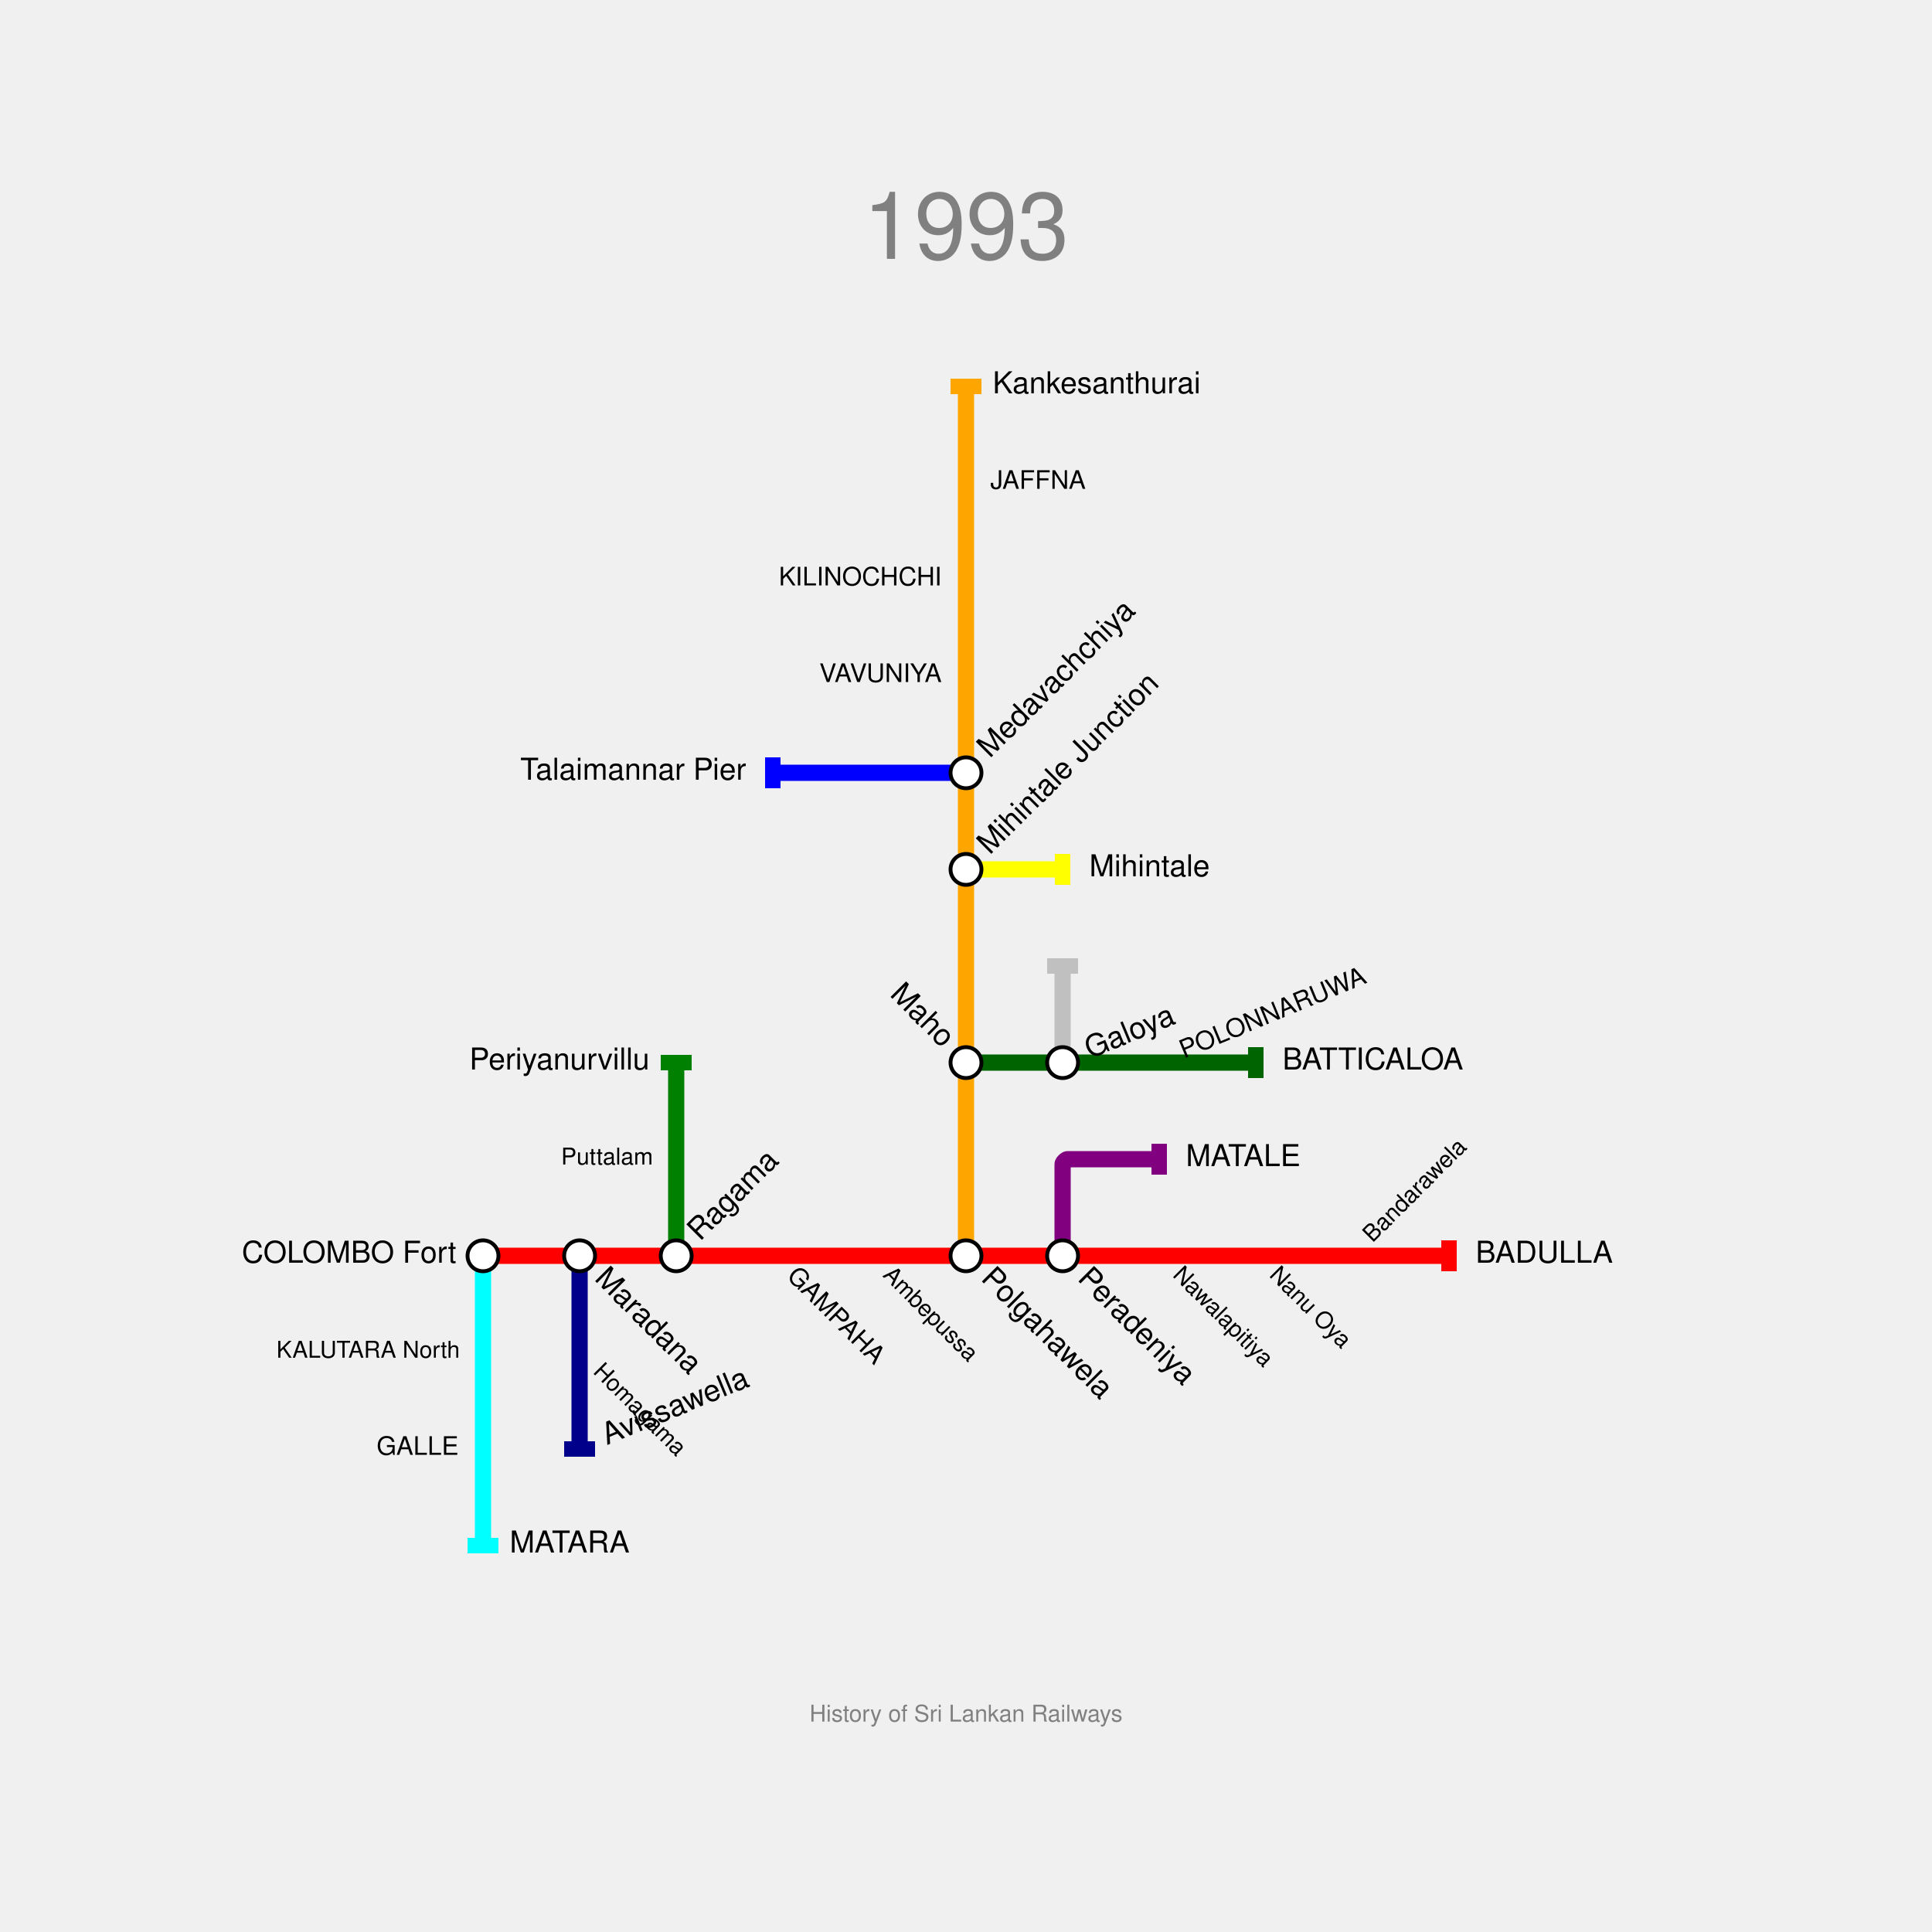
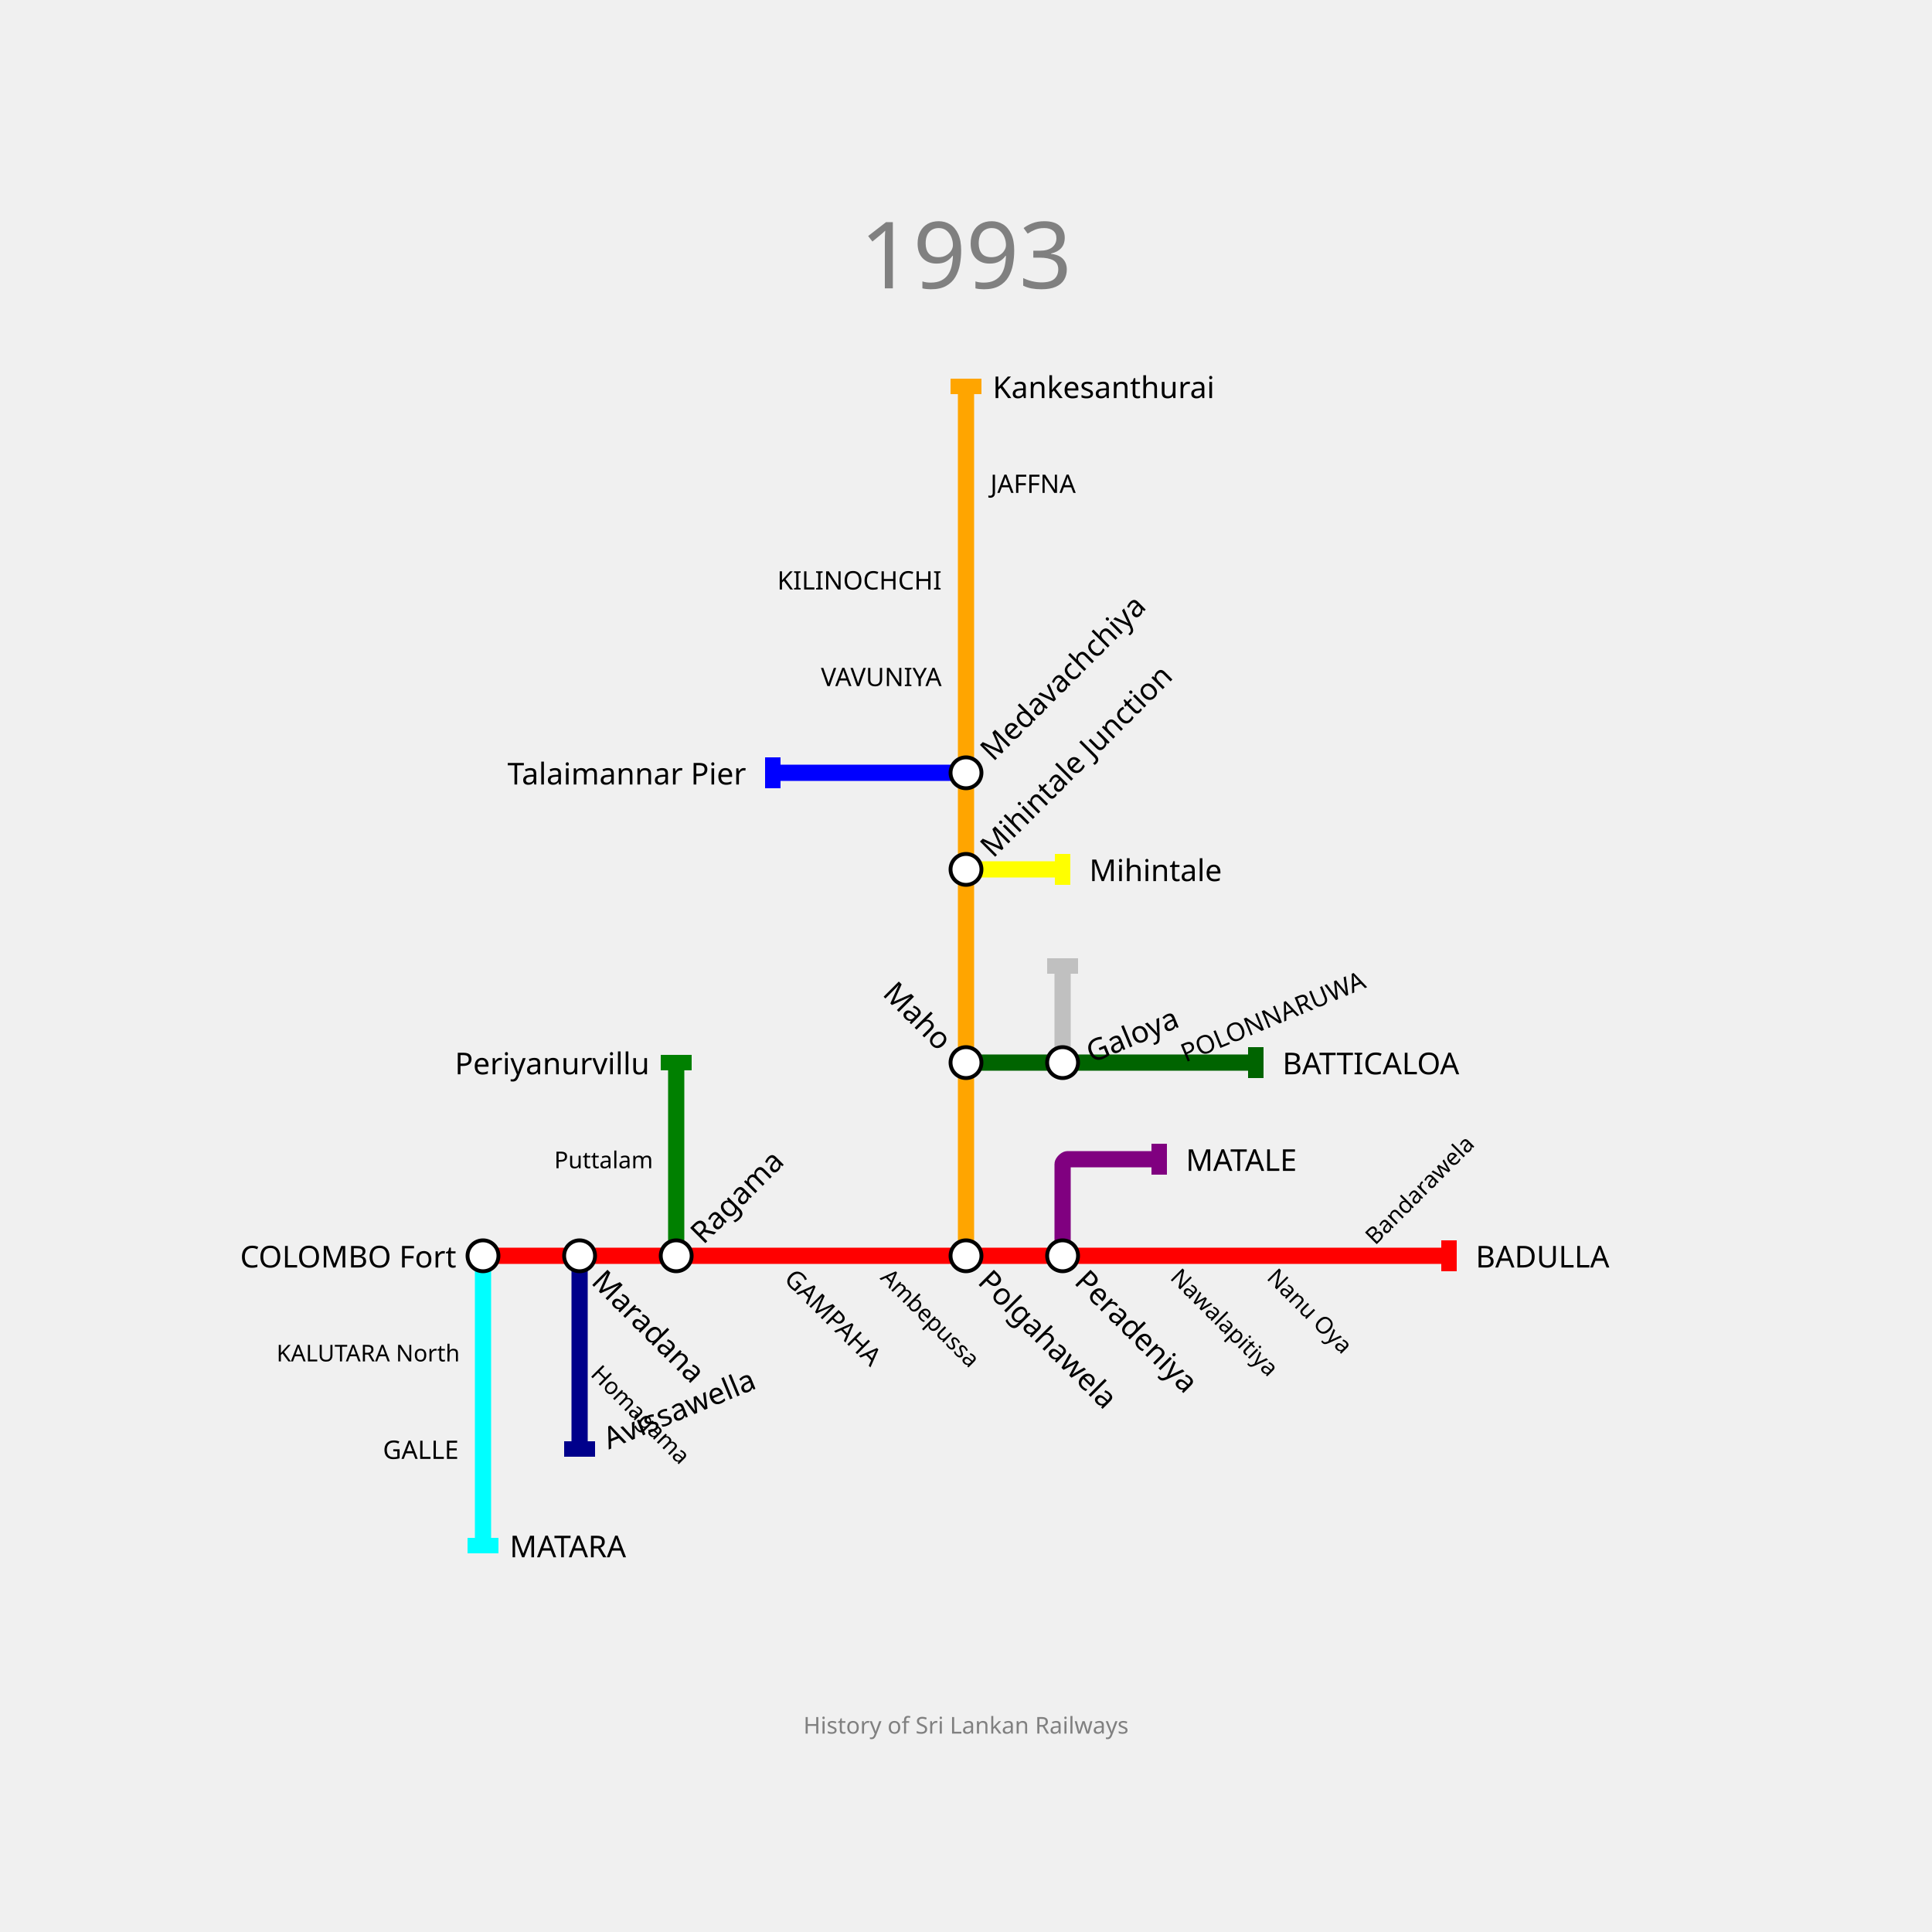
<svg xmlns="http://www.w3.org/2000/svg" width="1000" height="1000" padding="200">
-   <text fill="gray" stroke="none" font-size="48" font-family="Helvetica" x="500.0" y="112.0" text-anchor="middle" dominant-baseline="hanging">1993</text>
-   <text fill="gray" stroke="none" font-size="12" font-family="Helvetica" x="500.0" y="888.0" text-anchor="middle" dominant-baseline="text-top">History of Sri Lankan Railways</text>
+   <text fill="gray" stroke="none" font-size="48" font-family="trebuchet ms" x="500.0" y="112.0" text-anchor="middle" dominant-baseline="hanging">1993</text>
+   <text fill="gray" stroke="none" font-size="12" font-family="trebuchet ms" x="500.0" y="888.0" text-anchor="middle" dominant-baseline="text-top">History of Sri Lankan Railways</text>
  <g>
    <path fill="none" stroke-width="8.4" stroke-opacity="1" d="M 250.0,650.0 L 300.0,650.0 L 350.0,650.0 L 400.0,650.0 L 450.0,650.0 L 500.0,650.0 L 550.0,650.0 L 600.0,650.0 L 650.0,650.0 L 700.0,650.0 L 750.0,650.0" stroke="red" />
    <rect stroke="none" fill-opacity="1" x="746" y="642" width="8" height="16" fill="red" />
  </g>
  <g>
    <path fill="none" stroke-width="8.4" stroke-opacity="1" d="M 250.0,650.0 L 250.0,700.0 L 250.0,750.0 L 250.0,800.0" stroke="cyan" />
    <rect stroke="none" fill-opacity="1" x="242" y="796" width="16" height="8" fill="cyan" />
  </g>
  <g>
    <path fill="none" stroke-width="8.4" stroke-opacity="1" d="M 500.0,650.0 L 500.0,600.0 L 500.0,550.0 L 500.0,500.0 L 500.0,450.0 L 500.0,400.0 L 500.0,350.0 L 500.0,300.0 L 500.0,250.0 L 500.0,200.0" stroke="orange" />
    <rect stroke="none" fill-opacity="1" x="492" y="196" width="16" height="8" fill="orange" />
  </g>
  <g>
    <path fill="none" stroke-width="8.4" stroke-opacity="1" d="M 300.0,650.0 L 300.0,700.0 L 300.0,750.0" stroke="darkblue" />
    <rect stroke="none" fill-opacity="1" x="292" y="746" width="16" height="8" fill="darkblue" />
  </g>
  <g>
    <path fill="none" stroke-width="8.4" stroke-opacity="1" d="M 350.0,650.0 L 350.0,600.0 L 350.0,550.0" stroke="green" />
    <rect stroke="none" fill-opacity="1" x="342" y="546" width="16" height="8" fill="green" />
  </g>
  <g>
    <path fill="none" stroke-width="8.4" stroke-opacity="1" d="M 550.0,650.0 L 550.0,602.5 C 550.0,601.667 551.667,600.0 552.5,600.0 L 600.0,600.0" stroke="purple" />
    <rect stroke="none" fill-opacity="1" x="596" y="592" width="8" height="16" fill="purple" />
  </g>
  <g>
    <path fill="none" stroke-width="8.4" stroke-opacity="1" d="M 500.0,450.0 L 550.0,450.0" stroke="yellow" />
    <rect stroke="none" fill-opacity="1" x="546" y="442" width="8" height="16" fill="yellow" />
  </g>
  <g>
    <path fill="none" stroke-width="8.4" stroke-opacity="1" d="M 500.0,400.0 L 450.0,400.0 L 400.0,400.0" stroke="blue" />
    <rect stroke="none" fill-opacity="1" x="396" y="392" width="8" height="16" fill="blue" />
  </g>
  <g>
    <path fill="none" stroke-width="8.4" stroke-opacity="1" d="M 500.0,550.0 L 550.0,550.0 L 600.0,550.0 L 650.0,550.0" stroke="darkgreen" />
    <rect stroke="none" fill-opacity="1" x="646" y="542" width="8" height="16" fill="darkgreen" />
  </g>
  <g>
    <path fill="none" stroke-width="8.4" stroke-opacity="1" d="M 550.0,550.0 L 550.0,500.0" stroke="silver" />
    <rect stroke="none" fill-opacity="1" x="542" y="496" width="16" height="8" fill="silver" />
  </g>
  <g>
    <circle r="8" fill="white" stroke="black" stroke-width="2.0" cx="250" cy="650" />
-     <text fill="black" stroke="none" font-size="15.6" font-family="Helvetica" font-weight="100" text-anchor="end" dominant-baseline="central" x="236.2" y="650" transform="translate(250,650) rotate(0) translate(-250,-650)">COLOMBO Fort</text>
+     <text fill="black" stroke="none" font-size="15.6" font-family="trebuchet ms" font-weight="100" text-anchor="end" dominant-baseline="central" x="236.2" y="650" transform="translate(250,650) rotate(0) translate(-250,-650)">COLOMBO Fort</text>
  </g>
  <g>
    <circle r="8" fill="white" stroke="black" stroke-width="2.0" cx="300" cy="650" />
-     <text fill="black" stroke="none" font-size="15.6" font-family="Helvetica" font-weight="100" text-anchor="start" dominant-baseline="central" x="313.8" y="650" transform="translate(300,650) rotate(-315) translate(-300,-650)">Maradana</text>
+     <text fill="black" stroke="none" font-size="15.6" font-family="trebuchet ms" font-weight="100" text-anchor="start" dominant-baseline="central" x="313.8" y="650" transform="translate(300,650) rotate(-315) translate(-300,-650)">Maradana</text>
  </g>
  <g>
    <circle r="8" fill="white" stroke="black" stroke-width="2.0" cx="350" cy="650" />
-     <text fill="black" stroke="none" font-size="15.6" font-family="Helvetica" font-weight="100" text-anchor="start" dominant-baseline="central" x="363.8" y="650" transform="translate(350,650) rotate(-45) translate(-350,-650)">Ragama</text>
+     <text fill="black" stroke="none" font-size="15.6" font-family="trebuchet ms" font-weight="100" text-anchor="start" dominant-baseline="central" x="363.8" y="650" transform="translate(350,650) rotate(-45) translate(-350,-650)">Ragama</text>
  </g>
  <g>
    <circle r="8" fill="white" stroke="black" stroke-width="2.0" cx="500" cy="650" />
-     <text fill="black" stroke="none" font-size="15.6" font-family="Helvetica" font-weight="100" text-anchor="start" dominant-baseline="central" x="513.8" y="650" transform="translate(500,650) rotate(-315) translate(-500,-650)">Polgahawela</text>
+     <text fill="black" stroke="none" font-size="15.6" font-family="trebuchet ms" font-weight="100" text-anchor="start" dominant-baseline="central" x="513.8" y="650" transform="translate(500,650) rotate(-315) translate(-500,-650)">Polgahawela</text>
  </g>
  <g>
    <circle r="8" fill="white" stroke="black" stroke-width="2.0" cx="550" cy="650" />
-     <text fill="black" stroke="none" font-size="15.6" font-family="Helvetica" font-weight="100" text-anchor="start" dominant-baseline="central" x="563.8" y="650" transform="translate(550,650) rotate(-315) translate(-550,-650)">Peradeniya</text>
+     <text fill="black" stroke="none" font-size="15.6" font-family="trebuchet ms" font-weight="100" text-anchor="start" dominant-baseline="central" x="563.8" y="650" transform="translate(550,650) rotate(-315) translate(-550,-650)">Peradeniya</text>
  </g>
  <g>
-     <text fill="black" stroke="none" font-size="15.6" font-family="Helvetica" font-weight="100" text-anchor="start" dominant-baseline="central" x="763.8" y="650" transform="translate(750,650) rotate(0) translate(-750,-650)">BADULLA</text>
+     <text fill="black" stroke="none" font-size="15.6" font-family="trebuchet ms" font-weight="100" text-anchor="start" dominant-baseline="central" x="763.8" y="650" transform="translate(750,650) rotate(0) translate(-750,-650)">BADULLA</text>
  </g>
  <g>
-     <text fill="black" stroke="none" font-size="15.6" font-family="Helvetica" font-weight="100" text-anchor="start" dominant-baseline="central" x="263.8" y="800" transform="translate(250,800) rotate(0) translate(-250,-800)">MATARA</text>
+     <text fill="black" stroke="none" font-size="15.6" font-family="trebuchet ms" font-weight="100" text-anchor="start" dominant-baseline="central" x="263.8" y="800" transform="translate(250,800) rotate(0) translate(-250,-800)">MATARA</text>
  </g>
  <g>
    <circle r="8" fill="white" stroke="black" stroke-width="2.0" cx="500" cy="550" />
-     <text fill="black" stroke="none" font-size="15.6" font-family="Helvetica" font-weight="100" text-anchor="end" dominant-baseline="central" x="486.2" y="550" transform="translate(500,550) rotate(45) translate(-500,-550)">Maho</text>
+     <text fill="black" stroke="none" font-size="15.6" font-family="trebuchet ms" font-weight="100" text-anchor="end" dominant-baseline="central" x="486.2" y="550" transform="translate(500,550) rotate(45) translate(-500,-550)">Maho</text>
  </g>
  <g>
    <circle r="8" fill="white" stroke="black" stroke-width="2.0" cx="500" cy="450" />
-     <text fill="black" stroke="none" font-size="15.6" font-family="Helvetica" font-weight="100" text-anchor="start" dominant-baseline="central" x="513.8" y="450" transform="translate(500,450) rotate(-45) translate(-500,-450)">Mihintale Junction</text>
+     <text fill="black" stroke="none" font-size="15.6" font-family="trebuchet ms" font-weight="100" text-anchor="start" dominant-baseline="central" x="513.8" y="450" transform="translate(500,450) rotate(-45) translate(-500,-450)">Mihintale Junction</text>
  </g>
  <g>
    <circle r="8" fill="white" stroke="black" stroke-width="2.0" cx="500" cy="400" />
-     <text fill="black" stroke="none" font-size="15.6" font-family="Helvetica" font-weight="100" text-anchor="start" dominant-baseline="central" x="513.8" y="400" transform="translate(500,400) rotate(-45) translate(-500,-400)">Medavachchiya</text>
+     <text fill="black" stroke="none" font-size="15.6" font-family="trebuchet ms" font-weight="100" text-anchor="start" dominant-baseline="central" x="513.8" y="400" transform="translate(500,400) rotate(-45) translate(-500,-400)">Medavachchiya</text>
  </g>
  <g>
-     <text fill="black" stroke="none" font-size="15.6" font-family="Helvetica" font-weight="100" text-anchor="start" dominant-baseline="central" x="513.8" y="200" transform="translate(500,200) rotate(0) translate(-500,-200)">Kankesanthurai</text>
+     <text fill="black" stroke="none" font-size="15.6" font-family="trebuchet ms" font-weight="100" text-anchor="start" dominant-baseline="central" x="513.8" y="200" transform="translate(500,200) rotate(0) translate(-500,-200)">Kankesanthurai</text>
  </g>
  <g>
-     <text fill="black" stroke="none" font-size="15.6" font-family="Helvetica" font-weight="100" text-anchor="start" dominant-baseline="central" x="313.8" y="750" transform="translate(300,750) rotate(-22.5) translate(-300,-750)">Avissawella</text>
+     <text fill="black" stroke="none" font-size="15.6" font-family="trebuchet ms" font-weight="100" text-anchor="start" dominant-baseline="central" x="313.8" y="750" transform="translate(300,750) rotate(-22.5) translate(-300,-750)">Avissawella</text>
  </g>
  <g>
-     <text fill="black" stroke="none" font-size="15.6" font-family="Helvetica" font-weight="100" text-anchor="end" dominant-baseline="central" x="336.2" y="550" transform="translate(350,550) rotate(0) translate(-350,-550)">Periyanurvillu</text>
+     <text fill="black" stroke="none" font-size="15.6" font-family="trebuchet ms" font-weight="100" text-anchor="end" dominant-baseline="central" x="336.2" y="550" transform="translate(350,550) rotate(0) translate(-350,-550)">Periyanurvillu</text>
  </g>
  <g>
-     <text fill="black" stroke="none" font-size="15.6" font-family="Helvetica" font-weight="100" text-anchor="start" dominant-baseline="central" x="613.8" y="600" transform="translate(600,600) rotate(0) translate(-600,-600)">MATALE</text>
+     <text fill="black" stroke="none" font-size="15.6" font-family="trebuchet ms" font-weight="100" text-anchor="start" dominant-baseline="central" x="613.8" y="600" transform="translate(600,600) rotate(0) translate(-600,-600)">MATALE</text>
  </g>
  <g>
-     <text fill="black" stroke="none" font-size="15.6" font-family="Helvetica" font-weight="100" text-anchor="start" dominant-baseline="central" x="563.8" y="450" transform="translate(550,450) rotate(0) translate(-550,-450)">Mihintale</text>
+     <text fill="black" stroke="none" font-size="15.6" font-family="trebuchet ms" font-weight="100" text-anchor="start" dominant-baseline="central" x="563.8" y="450" transform="translate(550,450) rotate(0) translate(-550,-450)">Mihintale</text>
  </g>
  <g>
-     <text fill="black" stroke="none" font-size="15.6" font-family="Helvetica" font-weight="100" text-anchor="end" dominant-baseline="central" x="386.2" y="400" transform="translate(400,400) rotate(0) translate(-400,-400)">Talaimannar Pier</text>
+     <text fill="black" stroke="none" font-size="15.6" font-family="trebuchet ms" font-weight="100" text-anchor="end" dominant-baseline="central" x="386.2" y="400" transform="translate(400,400) rotate(0) translate(-400,-400)">Talaimannar Pier</text>
  </g>
  <g>
    <circle r="8" fill="white" stroke="black" stroke-width="2.0" cx="550" cy="550" />
-     <text fill="black" stroke="none" font-size="15.6" font-family="Helvetica" font-weight="100" text-anchor="start" dominant-baseline="central" x="563.8" y="550" transform="translate(550,550) rotate(-22.5) translate(-550,-550)">Galoya</text>
+     <text fill="black" stroke="none" font-size="15.6" font-family="trebuchet ms" font-weight="100" text-anchor="start" dominant-baseline="central" x="563.8" y="550" transform="translate(550,550) rotate(-22.5) translate(-550,-550)">Galoya</text>
  </g>
  <g>
-     <text fill="black" stroke="none" font-size="15.6" font-family="Helvetica" font-weight="100" text-anchor="start" dominant-baseline="central" x="663.8" y="550" transform="translate(650,550) rotate(0) translate(-650,-550)">BATTICALOA</text>
+     <text fill="black" stroke="none" font-size="15.6" font-family="trebuchet ms" font-weight="100" text-anchor="start" dominant-baseline="central" x="663.8" y="550" transform="translate(650,550) rotate(0) translate(-650,-550)">BATTICALOA</text>
  </g>
  <g />
  <g>
-     <text fill="black" stroke="none" font-size="13.2" font-family="Helvetica" font-weight="100" text-anchor="start" dominant-baseline="central" x="412.6" y="650" transform="translate(400,650) rotate(-315) translate(-400,-650)">GAMPAHA</text>
+     <text fill="black" stroke="none" font-size="13.2" font-family="trebuchet ms" font-weight="100" text-anchor="start" dominant-baseline="central" x="412.6" y="650" transform="translate(400,650) rotate(-315) translate(-400,-650)">GAMPAHA</text>
  </g>
  <g>
-     <text fill="black" stroke="none" font-size="13.2" font-family="Helvetica" font-weight="100" text-anchor="end" dominant-baseline="central" x="237.4" y="750" transform="translate(250,750) rotate(0) translate(-250,-750)">GALLE</text>
+     <text fill="black" stroke="none" font-size="13.2" font-family="trebuchet ms" font-weight="100" text-anchor="end" dominant-baseline="central" x="237.4" y="750" transform="translate(250,750) rotate(0) translate(-250,-750)">GALLE</text>
  </g>
  <g />
  <g />
  <g>
-     <text fill="black" stroke="none" font-size="13.2" font-family="Helvetica" font-weight="100" text-anchor="end" dominant-baseline="central" x="487.4" y="350" transform="translate(500,350) rotate(0) translate(-500,-350)">VAVUNIYA</text>
+     <text fill="black" stroke="none" font-size="13.2" font-family="trebuchet ms" font-weight="100" text-anchor="end" dominant-baseline="central" x="487.4" y="350" transform="translate(500,350) rotate(0) translate(-500,-350)">VAVUNIYA</text>
  </g>
  <g>
-     <text fill="black" stroke="none" font-size="13.2" font-family="Helvetica" font-weight="100" text-anchor="end" dominant-baseline="central" x="487.4" y="300" transform="translate(500,300) rotate(0) translate(-500,-300)">KILINOCHCHI</text>
+     <text fill="black" stroke="none" font-size="13.2" font-family="trebuchet ms" font-weight="100" text-anchor="end" dominant-baseline="central" x="487.4" y="300" transform="translate(500,300) rotate(0) translate(-500,-300)">KILINOCHCHI</text>
  </g>
  <g>
-     <text fill="black" stroke="none" font-size="13.2" font-family="Helvetica" font-weight="100" text-anchor="start" dominant-baseline="central" x="512.6" y="250" transform="translate(500,250) rotate(0) translate(-500,-250)">JAFFNA</text>
+     <text fill="black" stroke="none" font-size="13.2" font-family="trebuchet ms" font-weight="100" text-anchor="start" dominant-baseline="central" x="512.6" y="250" transform="translate(500,250) rotate(0) translate(-500,-250)">JAFFNA</text>
  </g>
  <g />
  <g />
  <g>
-     <text fill="black" stroke="none" font-size="13.2" font-family="Helvetica" font-weight="100" text-anchor="start" dominant-baseline="central" x="612.6" y="550" transform="translate(600,550) rotate(-22.5) translate(-600,-550)">POLONNARUWA</text>
+     <text fill="black" stroke="none" font-size="13.2" font-family="trebuchet ms" font-weight="100" text-anchor="start" dominant-baseline="central" x="612.6" y="550" transform="translate(600,550) rotate(-22.5) translate(-600,-550)">POLONNARUWA</text>
  </g>
  <g>
-     <text fill="black" stroke="none" font-size="12" font-family="Helvetica" font-weight="100" text-anchor="start" dominant-baseline="central" x="462.0" y="650" transform="translate(450,650) rotate(-315) translate(-450,-650)">Ambepussa</text>
+     <text fill="black" stroke="none" font-size="12" font-family="trebuchet ms" font-weight="100" text-anchor="start" dominant-baseline="central" x="462.0" y="650" transform="translate(450,650) rotate(-315) translate(-450,-650)">Ambepussa</text>
  </g>
  <g>
-     <text fill="black" stroke="none" font-size="12" font-family="Helvetica" font-weight="100" text-anchor="start" dominant-baseline="central" x="612.0" y="650" transform="translate(600,650) rotate(-315) translate(-600,-650)">Nawalapitiya</text>
+     <text fill="black" stroke="none" font-size="12" font-family="trebuchet ms" font-weight="100" text-anchor="start" dominant-baseline="central" x="612.0" y="650" transform="translate(600,650) rotate(-315) translate(-600,-650)">Nawalapitiya</text>
  </g>
  <g>
-     <text fill="black" stroke="none" font-size="12" font-family="Helvetica" font-weight="100" text-anchor="start" dominant-baseline="central" x="662.0" y="650" transform="translate(650,650) rotate(-315) translate(-650,-650)">Nanu Oya</text>
+     <text fill="black" stroke="none" font-size="12" font-family="trebuchet ms" font-weight="100" text-anchor="start" dominant-baseline="central" x="662.0" y="650" transform="translate(650,650) rotate(-315) translate(-650,-650)">Nanu Oya</text>
  </g>
  <g>
-     <text fill="black" stroke="none" font-size="12" font-family="Helvetica" font-weight="100" text-anchor="start" dominant-baseline="central" x="712.0" y="650" transform="translate(700,650) rotate(-45) translate(-700,-650)">Bandarawela</text>
+     <text fill="black" stroke="none" font-size="12" font-family="trebuchet ms" font-weight="100" text-anchor="start" dominant-baseline="central" x="712.0" y="650" transform="translate(700,650) rotate(-45) translate(-700,-650)">Bandarawela</text>
  </g>
  <g>
-     <text fill="black" stroke="none" font-size="12" font-family="Helvetica" font-weight="100" text-anchor="end" dominant-baseline="central" x="238.0" y="700" transform="translate(250,700) rotate(0) translate(-250,-700)">KALUTARA North</text>
+     <text fill="black" stroke="none" font-size="12" font-family="trebuchet ms" font-weight="100" text-anchor="end" dominant-baseline="central" x="238.0" y="700" transform="translate(250,700) rotate(0) translate(-250,-700)">KALUTARA North</text>
  </g>
  <g>
-     <text fill="black" stroke="none" font-size="12" font-family="Helvetica" font-weight="100" text-anchor="start" dominant-baseline="central" x="312.0" y="700" transform="translate(300,700) rotate(-315) translate(-300,-700)">Homagama</text>
+     <text fill="black" stroke="none" font-size="12" font-family="trebuchet ms" font-weight="100" text-anchor="start" dominant-baseline="central" x="312.0" y="700" transform="translate(300,700) rotate(-315) translate(-300,-700)">Homagama</text>
  </g>
  <g>
-     <text fill="black" stroke="none" font-size="12" font-family="Helvetica" font-weight="100" text-anchor="end" dominant-baseline="central" x="338.0" y="600" transform="translate(350,600) rotate(0) translate(-350,-600)">Puttalam</text>
+     <text fill="black" stroke="none" font-size="12" font-family="trebuchet ms" font-weight="100" text-anchor="end" dominant-baseline="central" x="338.0" y="600" transform="translate(350,600) rotate(0) translate(-350,-600)">Puttalam</text>
  </g>
</svg>
